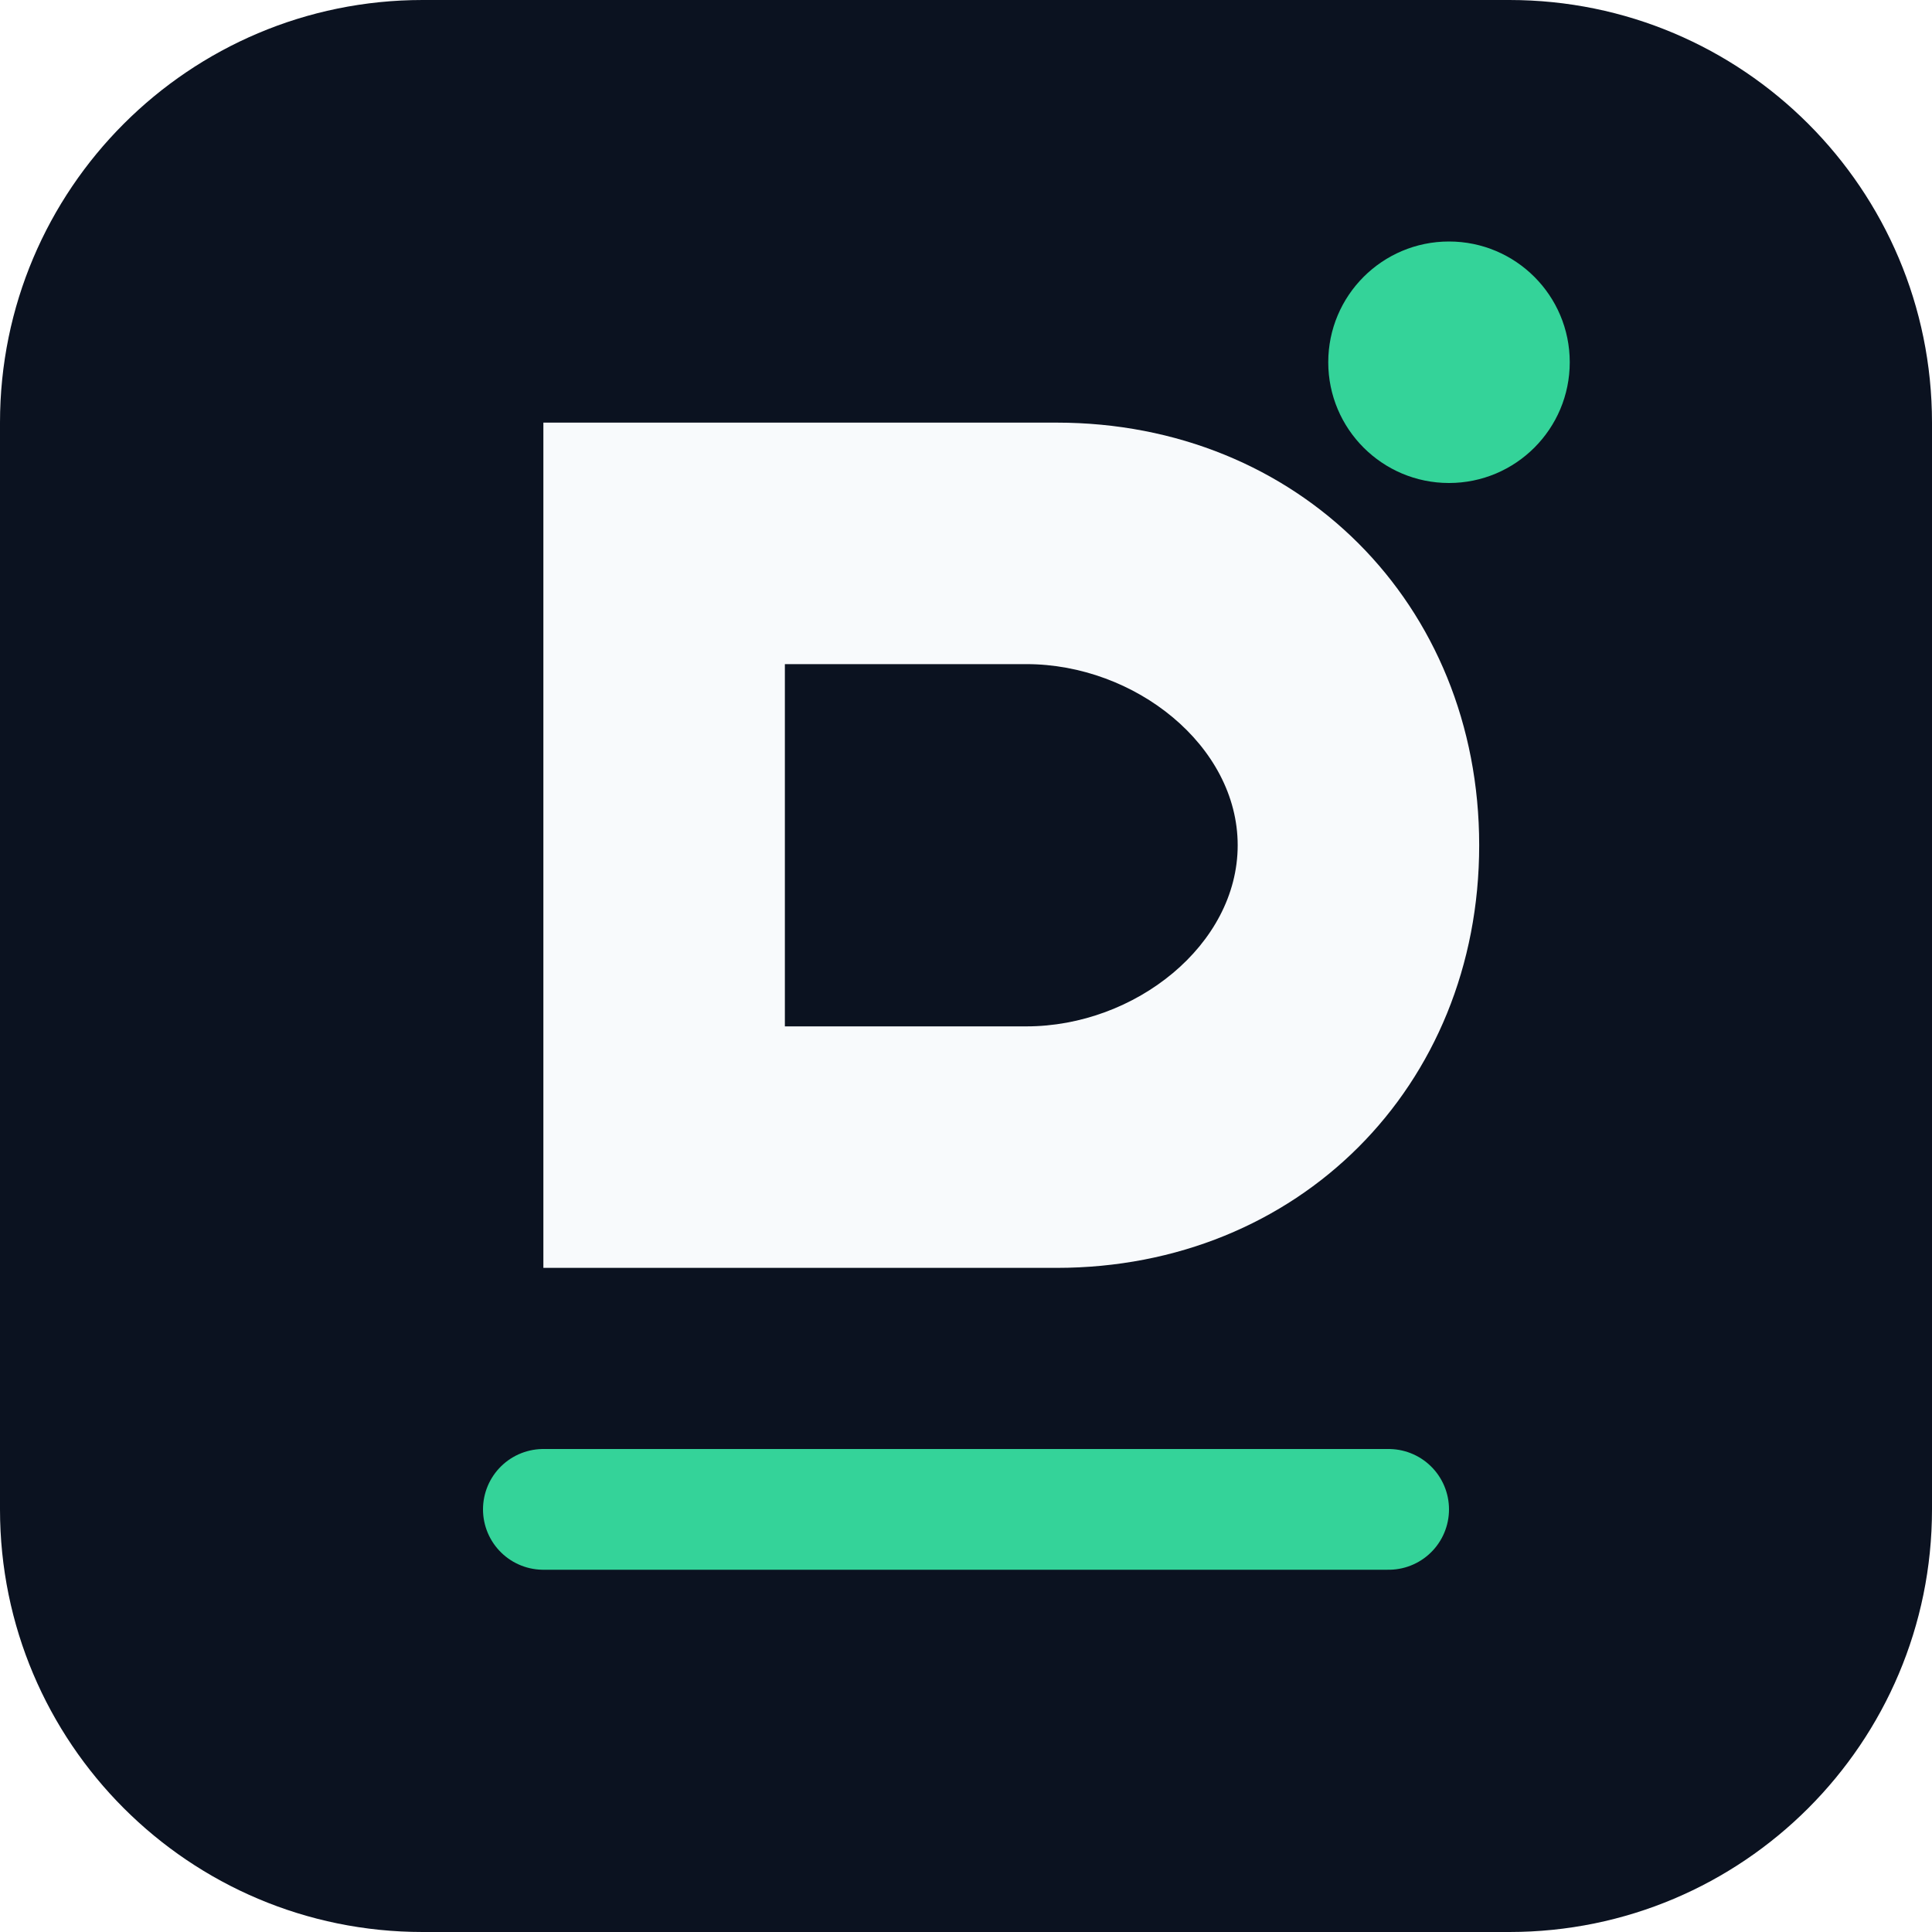
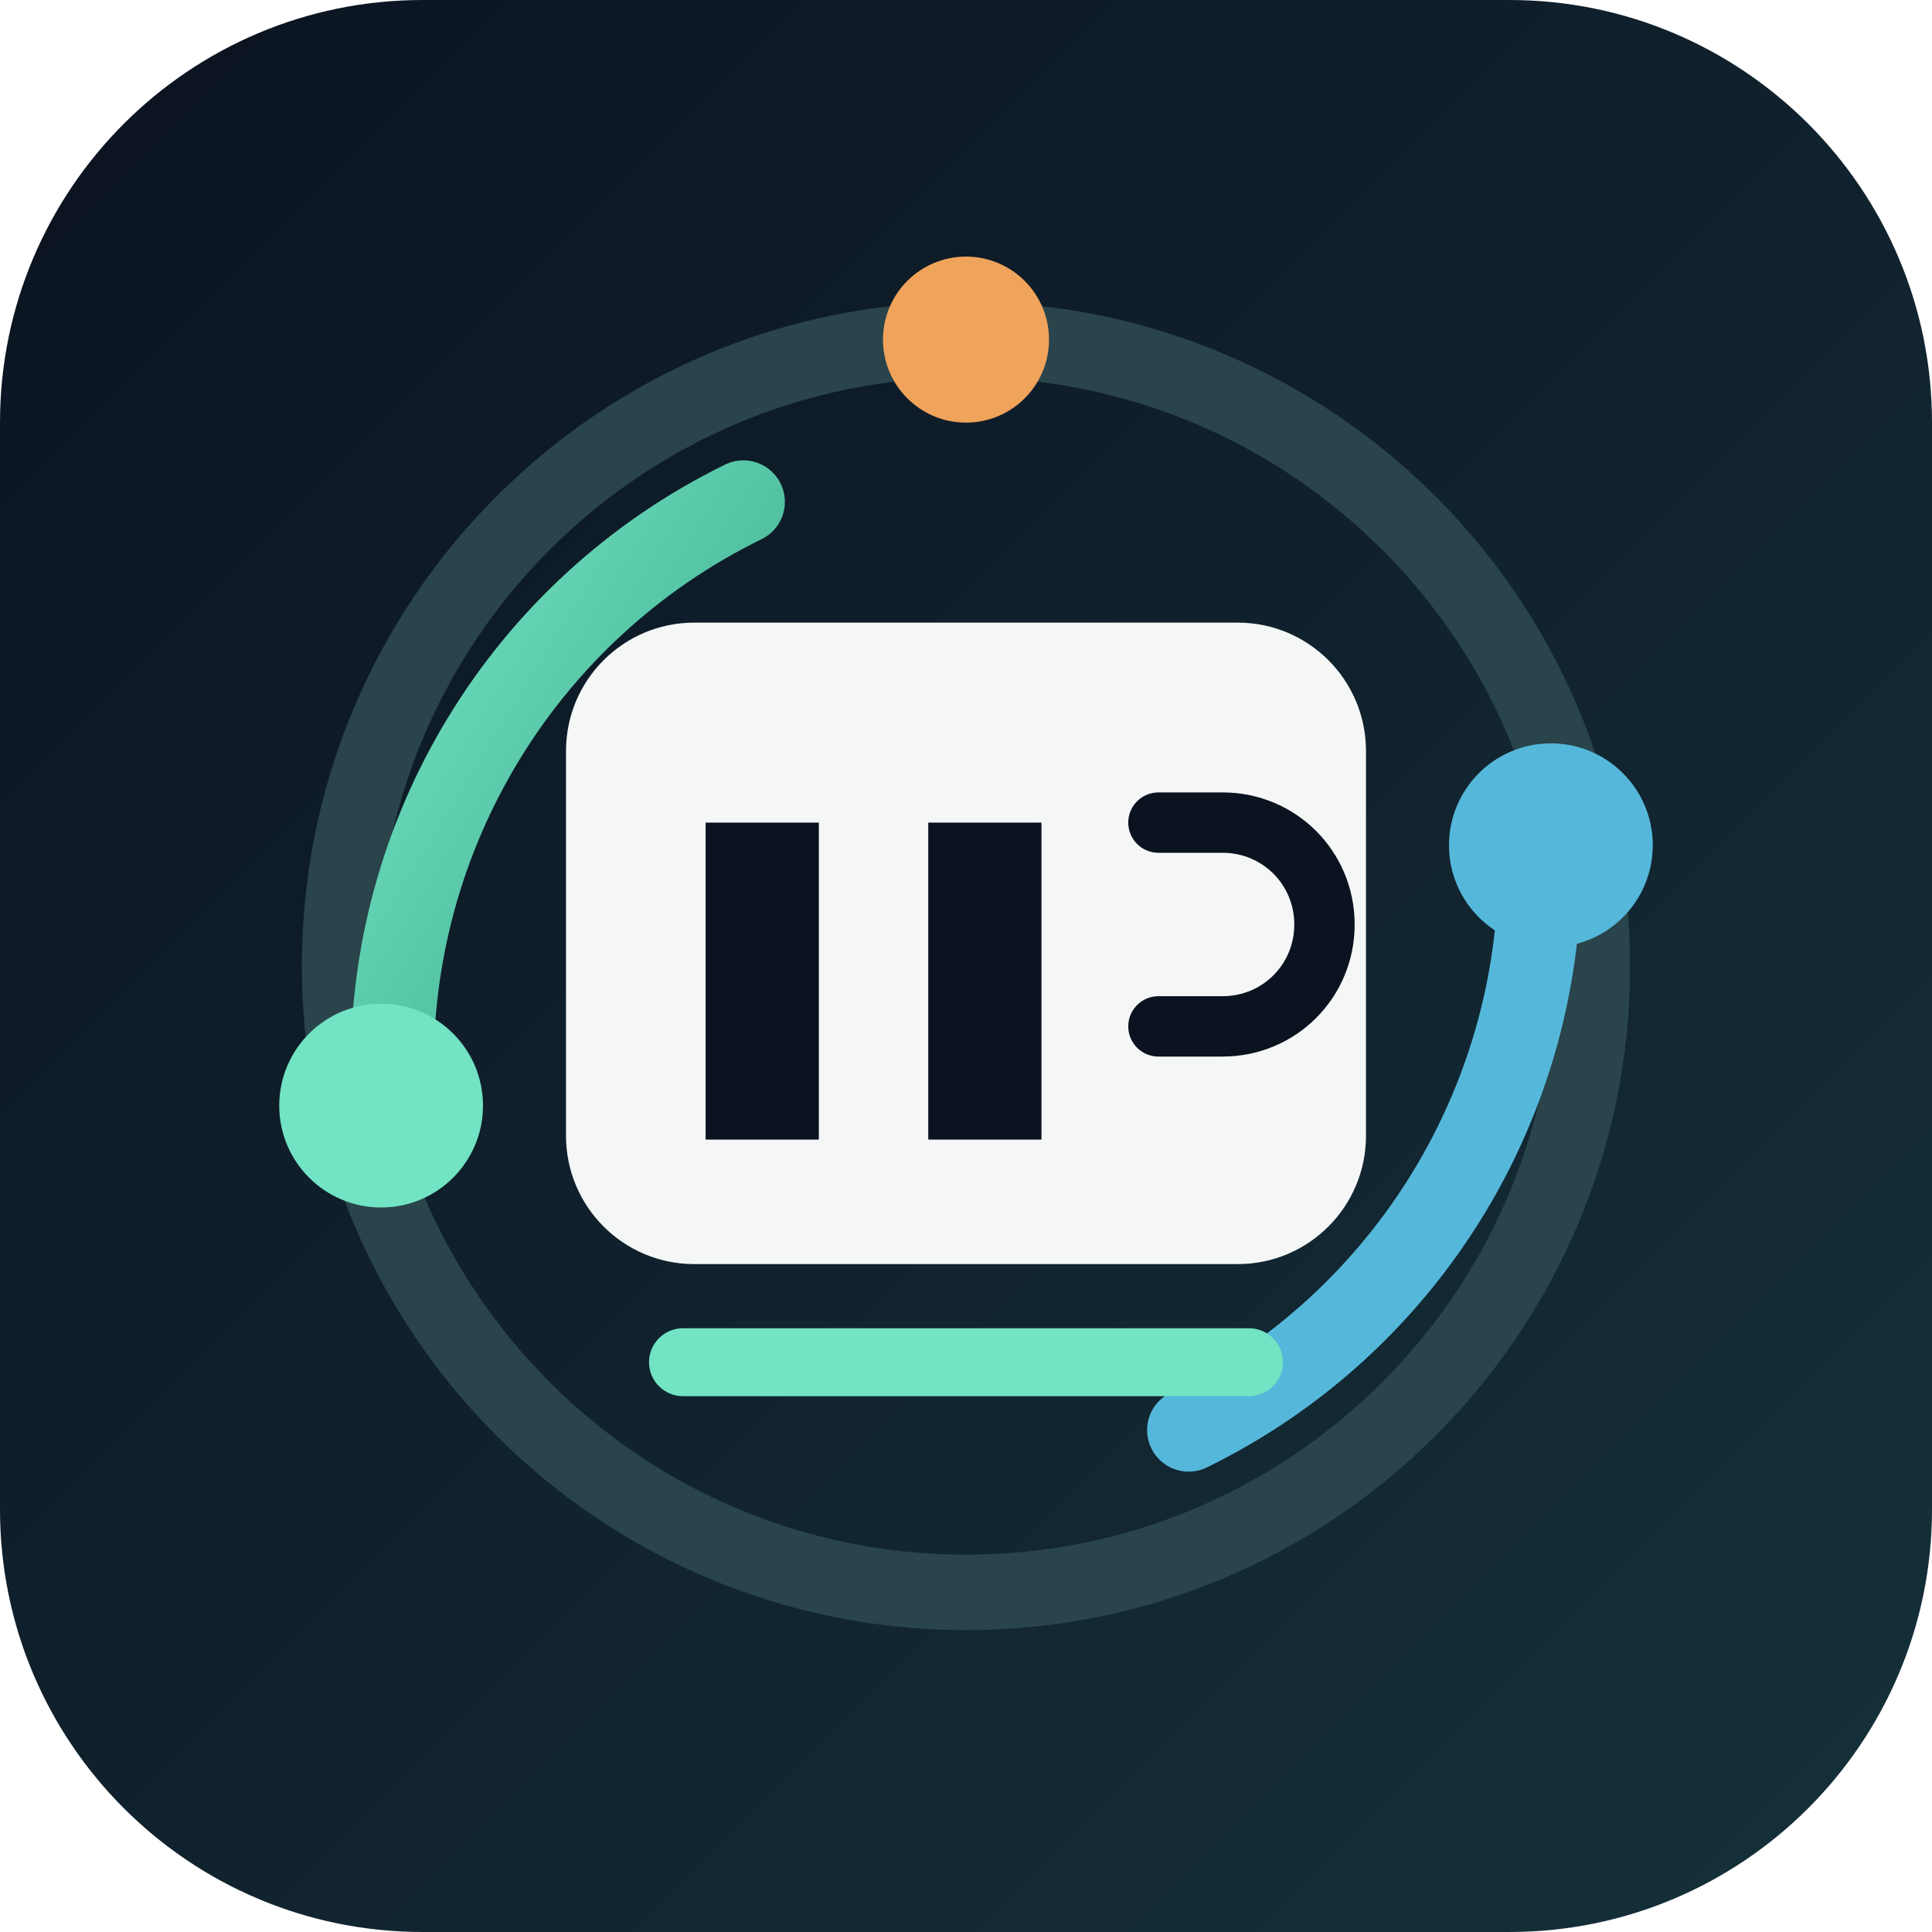
- <svg xmlns="http://www.w3.org/2000/svg" viewBox="0 0 64 64" role="img" aria-labelledby="t d">
-   <rect width="64" height="64" rx="14" fill="#0b1220" />
-   <path d="M18 14h17c8 0 14 6 14 14s-6 14-14 14H18V14Zm8 8v12h8c3.6 0 7-2.7 7-6s-3.4-6-7-6h-8Z" fill="#f8fafc" />
-   <path d="M18 50h28" stroke="#34d399" stroke-width="4" stroke-linecap="round" />
-   <circle cx="48" cy="12" r="4" fill="#34d399" />
+ <svg xmlns="http://www.w3.org/2000/svg" viewBox="0 0 512 512" role="img" aria-labelledby="title desc">
+   <defs>
+     <linearGradient id="bg" x1="0" y1="0" x2="1" y2="1">
+       <stop offset="0" stop-color="#0B1220" />
+       <stop offset="1" stop-color="#15313A" />
+     </linearGradient>
+     <linearGradient id="mint" x1="0" y1="0" x2="1" y2="1">
+       <stop offset="0" stop-color="#72E3C3" />
+       <stop offset="1" stop-color="#3AA889" />
+     </linearGradient>
+   </defs>
+   <rect width="512" height="512" rx="112" fill="url(#bg)" />
+   <circle cx="256" cy="256" r="166" fill="none" stroke="#29444A" stroke-width="20" />
+   <path d="M104 286a166 166 0 0 1 93-153" fill="none" stroke="url(#mint)" stroke-width="22" stroke-linecap="round" />
+   <path d="M315 379a166 166 0 0 0 93-153" fill="none" stroke="#55B8DB" stroke-width="22" stroke-linecap="round" />
+   <circle cx="101" cy="293" r="27" fill="#72E3C3" />
+   <circle cx="411" cy="224" r="27" fill="#55B8DB" />
+   <circle cx="256" cy="90" r="22" fill="#F0A35A" />
+   <rect x="150" y="165" width="212" height="170" rx="34" fill="#F4F7F6" />
+   <path d="M187 218h30v84h-30zM246 218h30v84h-30z" fill="#0B1220" />
+   <path d="M307 218h17c15 0 27 12 27 27s-12 27-27 27h-17" fill="none" stroke="#0B1220" stroke-width="16" stroke-linecap="round" />
+   <path d="M181 361h150" stroke="#72E3C3" stroke-width="18" stroke-linecap="round" />
</svg>
